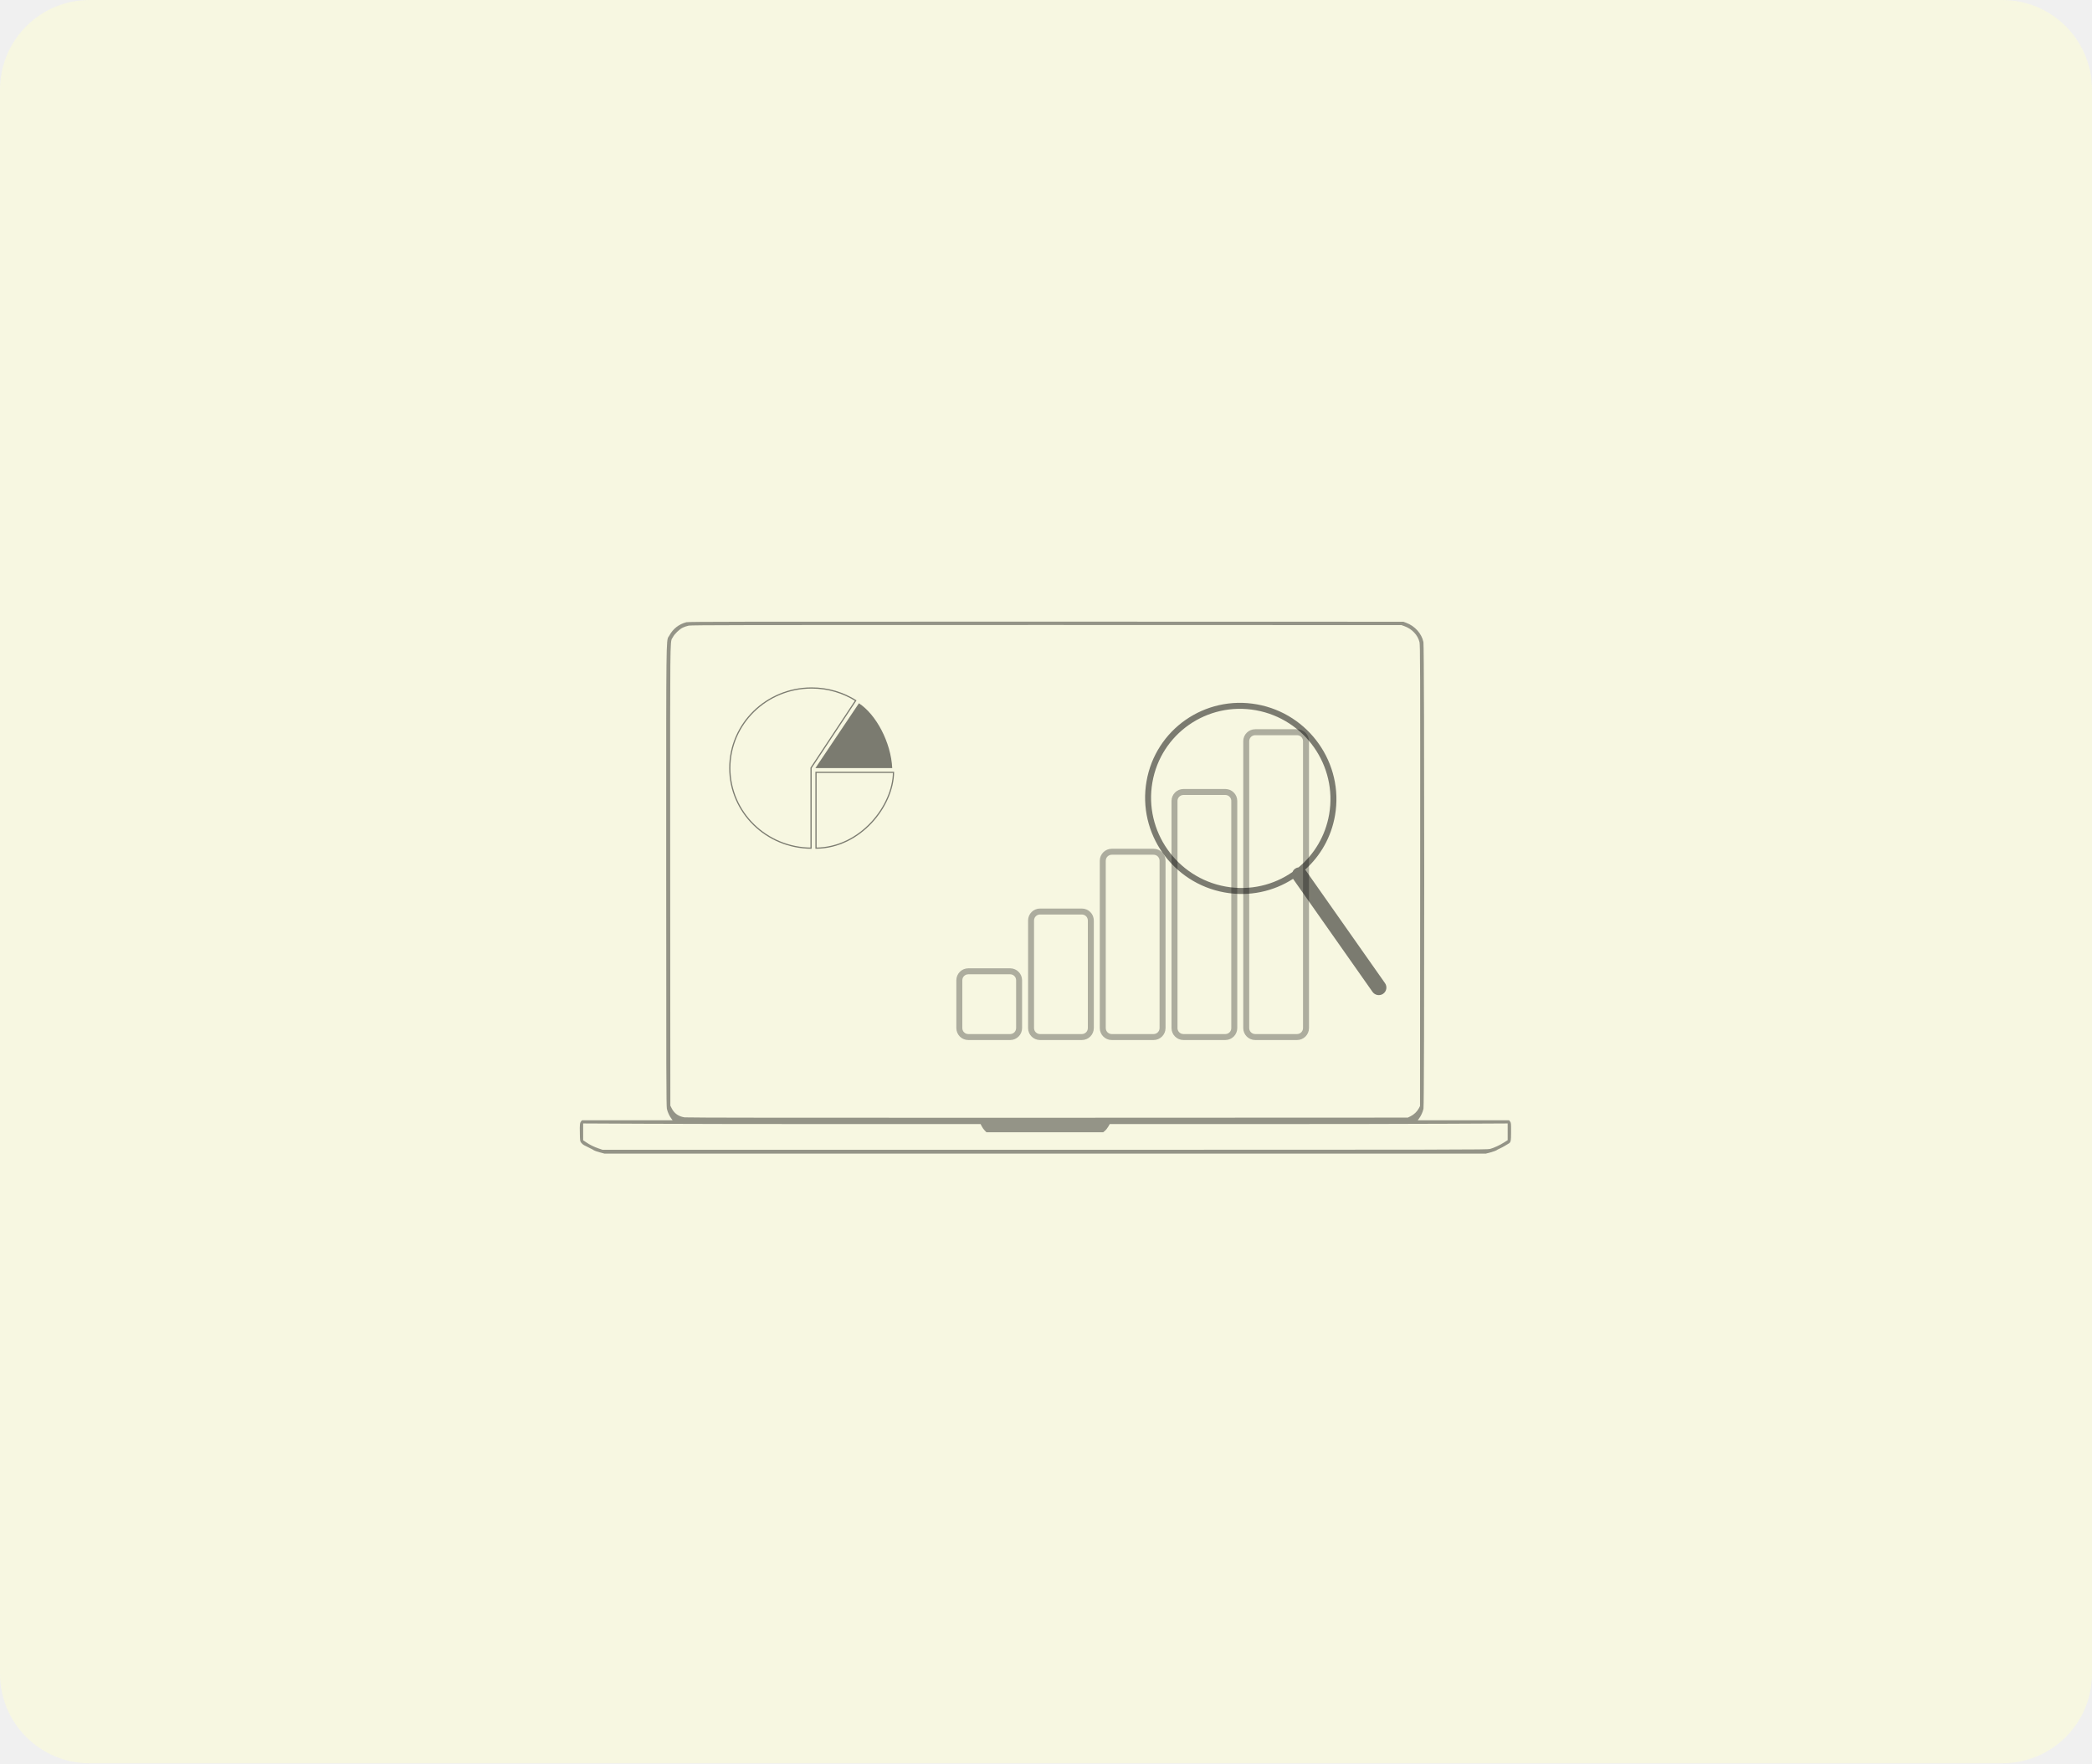
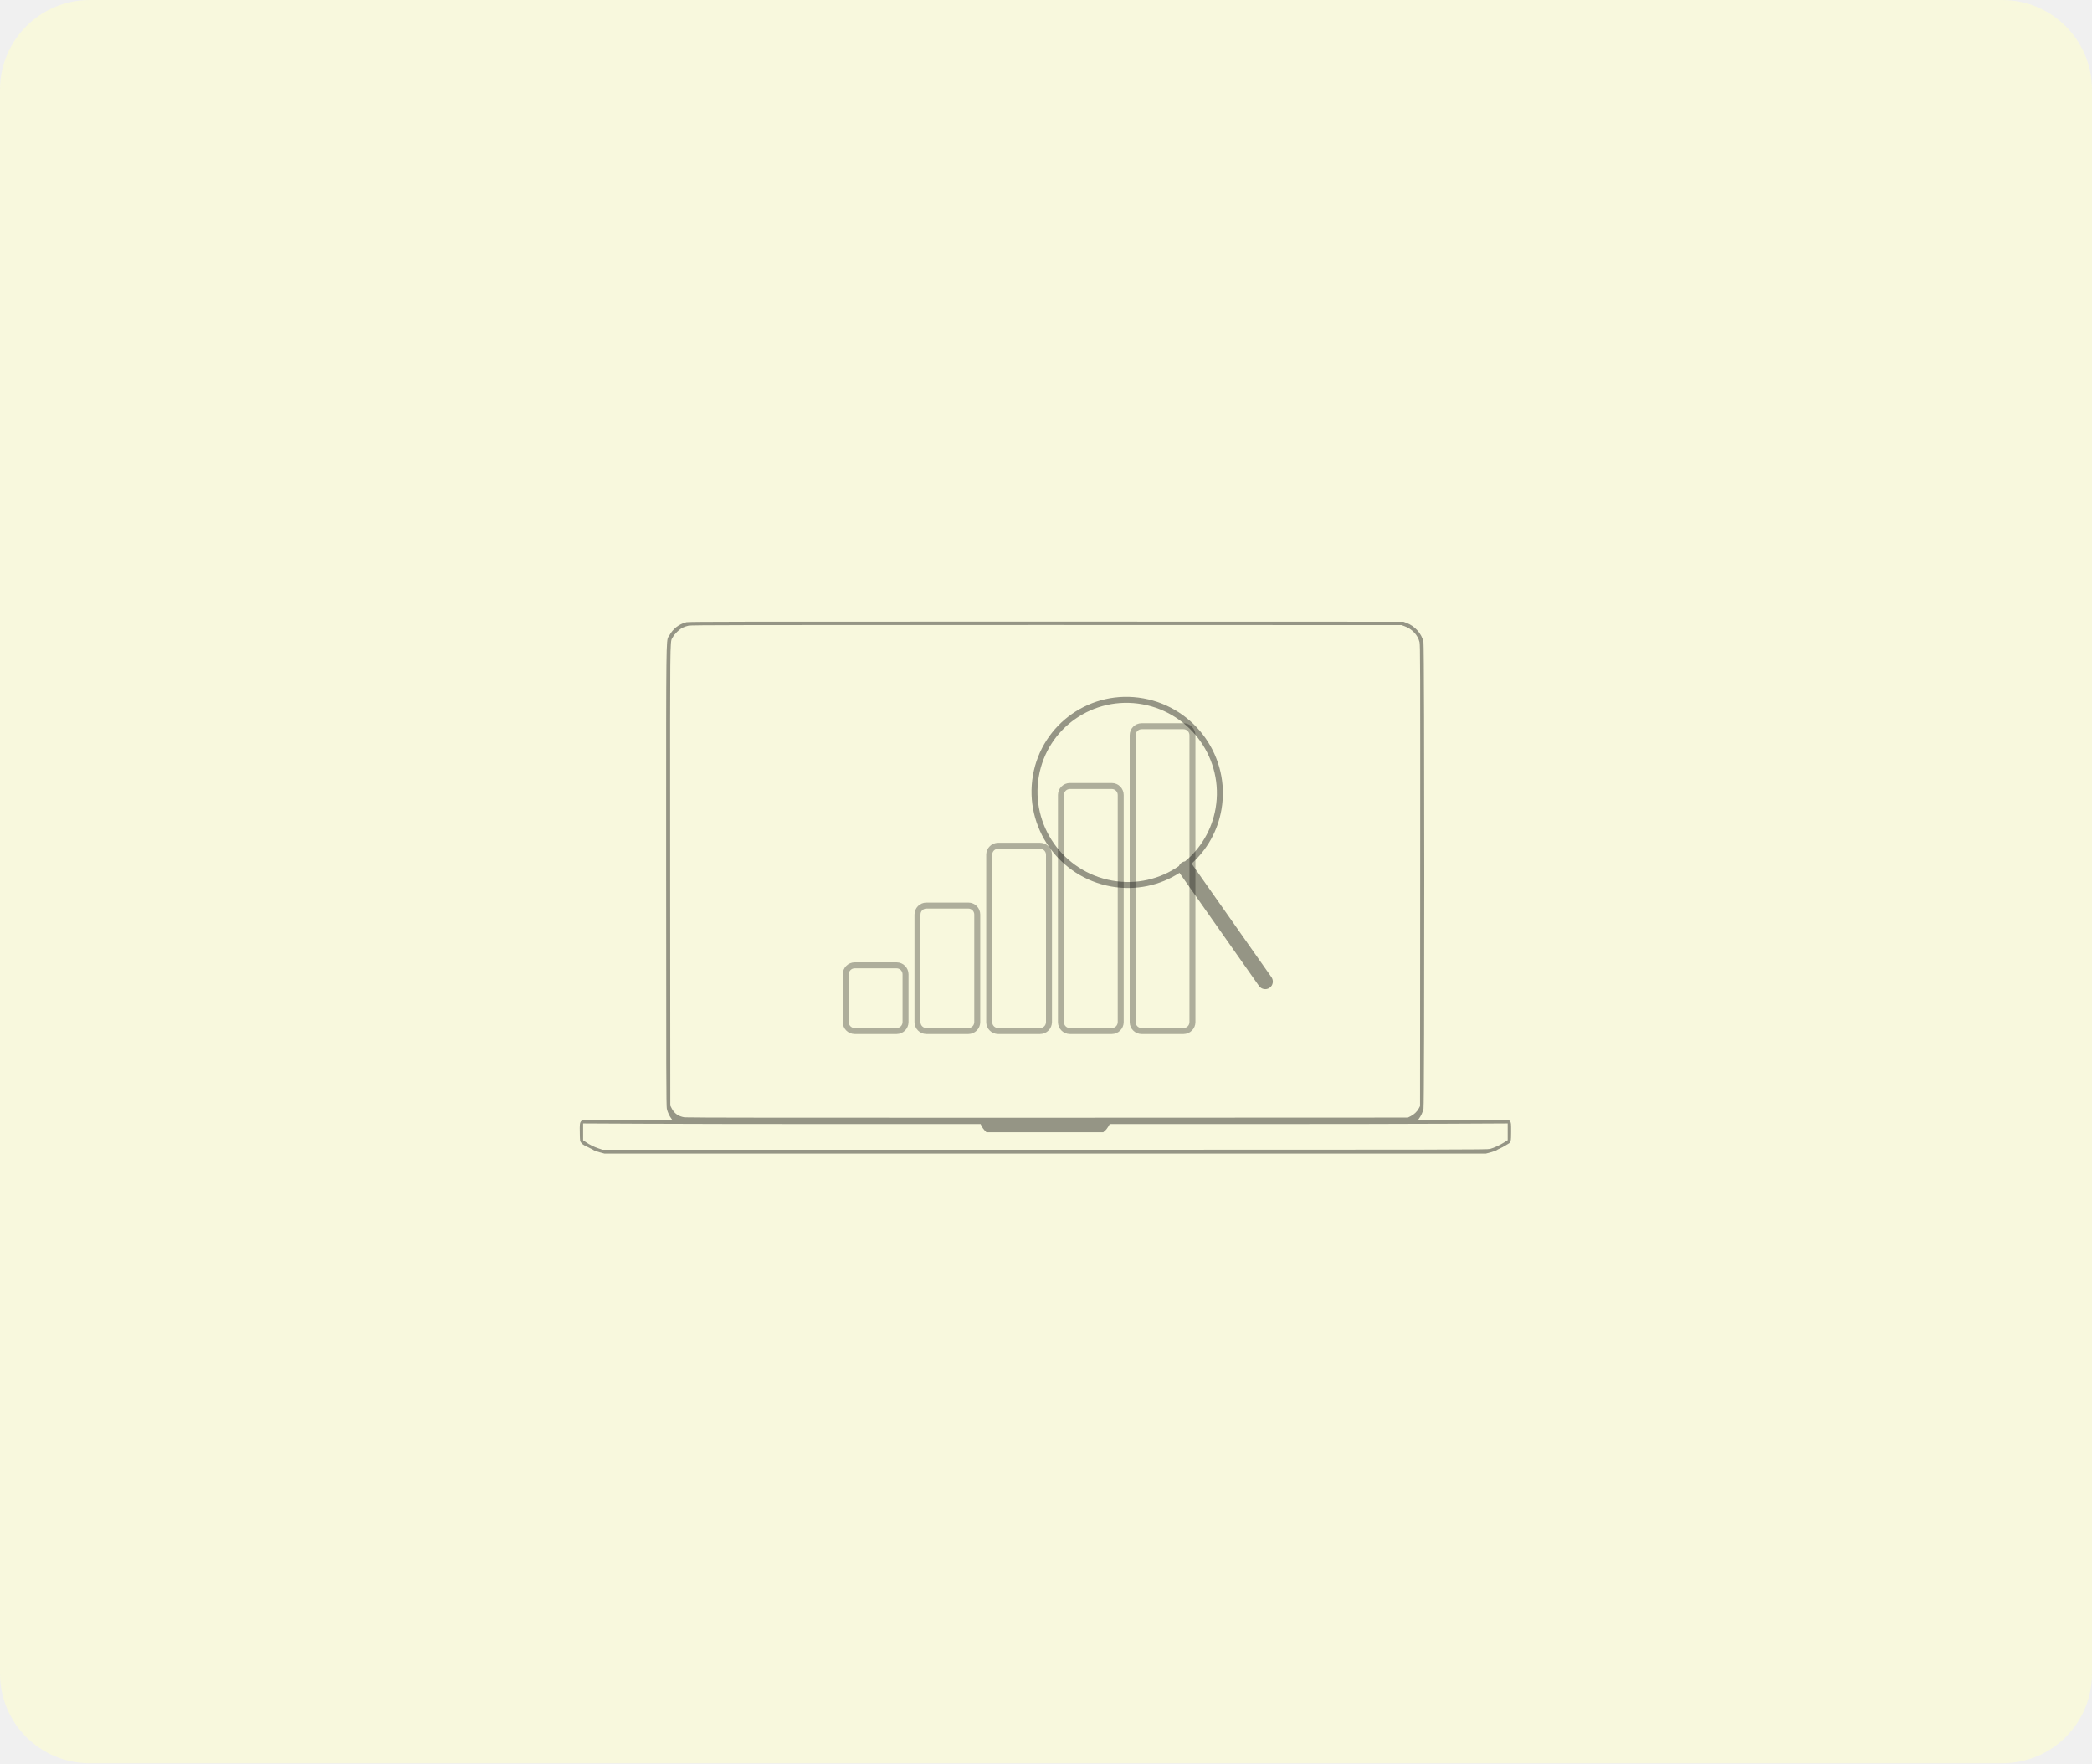
<svg xmlns="http://www.w3.org/2000/svg" width="350" height="295" viewBox="0 0 350 295" fill="none">
-   <path d="M0 15C0 6.716 6.716 0 15 0H335C343.284 0 350 6.716 350 15V280C350 288.284 343.284 295 335 295H15C6.716 295 0 288.284 0 280V15Z" fill="#F8F8DD" fill-opacity="0.8" />
+   <path d="M0 15C0 6.716 6.716 0 15 0H335C343.284 0 350 6.716 350 15V280C350 288.284 343.284 295 335 295H15C6.716 295 0 288.284 0 280V15Z" fill="#F8F8DD" />
  <path fill-rule="evenodd" clip-rule="evenodd" d="M114.831 104.099C113.565 104.436 112.593 105.199 111.988 106.323C111.946 106.401 111.907 106.455 111.872 106.504C111.86 106.52 111.849 106.535 111.838 106.551C111.454 107.107 111.454 107.94 111.456 138.52C111.457 140.971 111.457 143.613 111.457 146.461C111.457 179.235 111.473 185.049 111.571 185.499C111.694 186.061 111.996 186.72 112.331 187.154L112.527 187.419H97.379L97.231 187.587C97.011 187.836 96.978 188.117 97.011 189.587L97.011 189.598C97.035 190.888 97.036 190.921 97.256 191.201C97.379 191.354 97.583 191.53 97.705 191.587C97.836 191.643 97.991 191.723 98.057 191.763C98.122 191.803 98.416 191.956 98.71 192.093C99.004 192.229 99.299 192.39 99.372 192.454C99.446 192.51 99.871 192.663 100.312 192.783L101.121 193H248.603L249.412 192.783C249.854 192.663 250.278 192.51 250.352 192.454C250.426 192.39 250.695 192.245 250.957 192.133C251.218 192.012 251.586 191.819 251.774 191.699C251.962 191.571 252.223 191.418 252.346 191.354C252.762 191.145 252.811 190.944 252.811 189.322C252.811 187.949 252.803 187.828 252.64 187.627L252.476 187.419H237.197L237.393 187.154C237.728 186.72 238.03 186.061 238.153 185.499C238.325 184.696 238.325 108.219 238.145 107.407C237.843 105.994 236.723 104.741 235.285 104.203L234.795 104.018L175.026 104.002C123.934 103.994 115.191 104.002 114.831 104.099ZM234.999 104.773C236.233 105.223 237.197 106.243 237.483 107.415C237.606 107.905 237.614 111.198 237.597 146.501L237.573 185.049L237.36 185.451C237.074 185.981 236.552 186.479 235.988 186.752L235.53 186.977L175.311 187.001C133.837 187.017 114.921 186.993 114.537 186.937C113.532 186.784 112.805 186.278 112.38 185.427L112.151 184.969L112.127 146.518C112.125 143.228 112.124 140.215 112.123 137.455C112.109 108.074 112.108 107.324 112.447 106.806C112.456 106.793 112.465 106.779 112.474 106.766C112.503 106.723 112.534 106.677 112.568 106.612C112.854 106.058 113.671 105.263 114.243 104.998C114.488 104.878 114.929 104.725 115.223 104.669C115.665 104.573 124.514 104.556 175.107 104.565L234.468 104.581L234.999 104.773ZM140.684 188.061H164.06L164.248 188.43C164.346 188.631 164.559 188.944 164.73 189.113L165.033 189.426H184.577L184.879 189.169C185.043 189.033 185.28 188.72 185.419 188.487L185.664 188.061H209.13C222.04 188.061 237.017 188.037 242.418 188.005L252.239 187.957V190.751L251.643 191.129C250.924 191.595 249.968 192.028 249.282 192.221C248.791 192.35 244.853 192.358 174.78 192.358H100.794L100.14 192.133C99.364 191.868 98.678 191.53 98.04 191.089L97.566 190.767V187.957L107.437 188.005C112.862 188.037 127.823 188.061 140.684 188.061Z" fill="black" fill-opacity="0.4" />
-   <rect x="160.5" y="162.5" width="10" height="11" rx="1.5" stroke="black" stroke-opacity="0.3" />
-   <path d="M184.5 144C184.5 143.172 185.172 142.5 186 142.5H193C193.828 142.5 194.5 143.172 194.5 144V172C194.5 172.828 193.828 173.5 193 173.5H186C185.172 173.5 184.5 172.828 184.5 172V144Z" stroke="black" stroke-opacity="0.3" />
-   <path d="M196.5 134C196.5 133.172 197.172 132.5 198 132.5H205C205.828 132.5 206.5 133.172 206.5 134V172C206.5 172.828 205.828 173.5 205 173.5H198C197.172 173.5 196.5 172.828 196.5 172V134Z" stroke="black" stroke-opacity="0.3" />
-   <path d="M208.5 124C208.5 123.172 209.172 122.5 210 122.5H217C217.828 122.5 218.5 123.172 218.5 124V172C218.5 172.828 217.828 173.5 217 173.5H210C209.172 173.5 208.5 172.828 208.5 172V124Z" stroke="black" stroke-opacity="0.3" />
-   <path d="M172.5 154C172.5 153.172 173.172 152.5 174 152.5H181C181.828 152.5 182.5 153.172 182.5 154V172C182.5 172.828 181.828 173.5 181 173.5H174C173.172 173.5 172.5 172.828 172.5 172V154Z" stroke="black" stroke-opacity="0.3" />
-   <path opacity="0.5" fill-rule="evenodd" clip-rule="evenodd" d="M216.245 145.884C213.109 148.071 209.127 149.057 205.041 148.32C196.871 146.848 191.393 139.049 192.798 130.909C194.202 122.768 201.958 117.355 210.129 118.828C218.299 120.301 223.777 128.099 222.372 136.239C221.749 139.854 219.872 142.932 217.263 145.107C217.064 145.131 216.868 145.203 216.692 145.326C216.484 145.47 216.334 145.666 216.245 145.884ZM216.336 147.031C213.07 149.136 209.02 150.053 204.871 149.306C196.161 147.736 190.315 139.42 191.814 130.732C193.312 122.043 201.588 116.273 210.299 117.843C219.009 119.412 224.855 127.728 223.356 136.417C222.727 140.067 220.901 143.201 218.35 145.494C218.395 145.541 218.437 145.592 218.476 145.647L231.715 164.479C232.123 165.06 231.986 165.857 231.408 166.259C230.831 166.662 230.032 166.518 229.624 165.938L216.385 147.106C216.368 147.081 216.352 147.056 216.336 147.031Z" fill="black" />
-   <path d="M145.777 137.634C143.47 140.102 140.241 141.868 136.521 141.9V129.214H142.843H149.487C149.454 132.019 148.079 135.172 145.777 137.634Z" stroke="black" stroke-opacity="0.5" stroke-width="0.2" />
-   <mask id="path-10-inside-1_659_21" fill="white">
-     <path fill-rule="evenodd" clip-rule="evenodd" d="M135.794 128.5L135.794 142C128.176 142 122 135.956 122 128.5C122 121.044 128.176 115 135.794 115C138.562 115 141.14 115.798 143.301 117.173L135.794 128.5Z" />
-   </mask>
-   <path d="M135.794 142V142.2H135.994L135.994 142L135.794 142ZM135.794 128.5L135.627 128.39L135.594 128.44L135.594 128.5L135.794 128.5ZM143.301 117.173L143.467 117.283L143.58 117.113L143.408 117.004L143.301 117.173ZM135.994 142L135.994 128.5L135.594 128.5L135.594 142L135.994 142ZM121.8 128.5C121.8 136.07 128.069 142.2 135.794 142.2V141.8C128.282 141.8 122.2 135.841 122.2 128.5H121.8ZM135.794 114.8C128.069 114.8 121.8 120.93 121.8 128.5H122.2C122.2 121.159 128.282 115.2 135.794 115.2V114.8ZM143.408 117.004C141.216 115.61 138.601 114.8 135.794 114.8V115.2C138.523 115.2 141.064 115.987 143.193 117.341L143.408 117.004ZM135.96 128.61L143.467 117.283L143.134 117.062L135.627 128.39L135.96 128.61Z" fill="black" fill-opacity="0.5" mask="url(#path-10-inside-1_659_21)" />
-   <path d="M149.274 128.5L136.421 128.5L143.701 117.658C146.565 119.528 149.056 124.16 149.274 128.5Z" fill="black" fill-opacity="0.5" />
+   <rect x="141.5" y="161.5" width="10" height="11" rx="1.5" stroke="black" stroke-opacity="0.3" />
+   <path d="M165.5 143C165.5 142.172 166.172 141.5 167 141.5H174C174.828 141.5 175.5 142.172 175.5 143V171C175.5 171.828 174.828 172.5 174 172.5H167C166.172 172.5 165.5 171.828 165.5 171V143Z" stroke="black" stroke-opacity="0.3" />
+   <path d="M177.5 133C177.5 132.172 178.172 131.5 179 131.5H186C186.828 131.5 187.5 132.172 187.5 133V171C187.5 171.828 186.828 172.5 186 172.5H179C178.172 172.5 177.5 171.828 177.5 171V133Z" stroke="black" stroke-opacity="0.3" />
+   <path d="M189.5 123C189.5 122.172 190.172 121.5 191 121.5H198C198.828 121.5 199.5 122.172 199.5 123V171C199.5 171.828 198.828 172.5 198 172.5H191C190.172 172.5 189.5 171.828 189.5 171V123Z" stroke="black" stroke-opacity="0.3" />
+   <path d="M153.5 153C153.5 152.172 154.172 151.5 155 151.5H162C162.828 151.5 163.5 152.172 163.5 153V171C163.5 171.828 162.828 172.5 162 172.5H155C154.172 172.5 153.5 171.828 153.5 171V153Z" stroke="black" stroke-opacity="0.3" />
+   <path opacity="0.5" fill-rule="evenodd" clip-rule="evenodd" d="M197.245 144.884C194.109 147.071 190.127 148.057 186.041 147.32C177.871 145.848 172.393 138.049 173.798 129.909C175.202 121.768 182.958 116.355 191.129 117.828C199.299 119.301 204.777 127.099 203.372 135.239C202.749 138.854 200.872 141.932 198.263 144.107C198.064 144.131 197.868 144.203 197.692 144.326C197.484 144.47 197.334 144.666 197.245 144.884ZM197.336 146.031C194.07 148.136 190.02 149.053 185.871 148.306C177.161 146.736 171.315 138.42 172.814 129.732C174.312 121.043 182.588 115.273 191.299 116.843C200.009 118.412 205.855 126.728 204.356 135.417C203.727 139.067 201.901 142.201 199.35 144.494C199.395 144.541 199.437 144.592 199.476 144.647L212.715 163.479C213.123 164.06 212.986 164.857 212.408 165.259C211.831 165.662 211.032 165.518 210.624 164.938L197.385 146.106C197.368 146.081 197.352 146.056 197.336 146.031Z" fill="black" fill-opacity="0.8" />
</svg>
